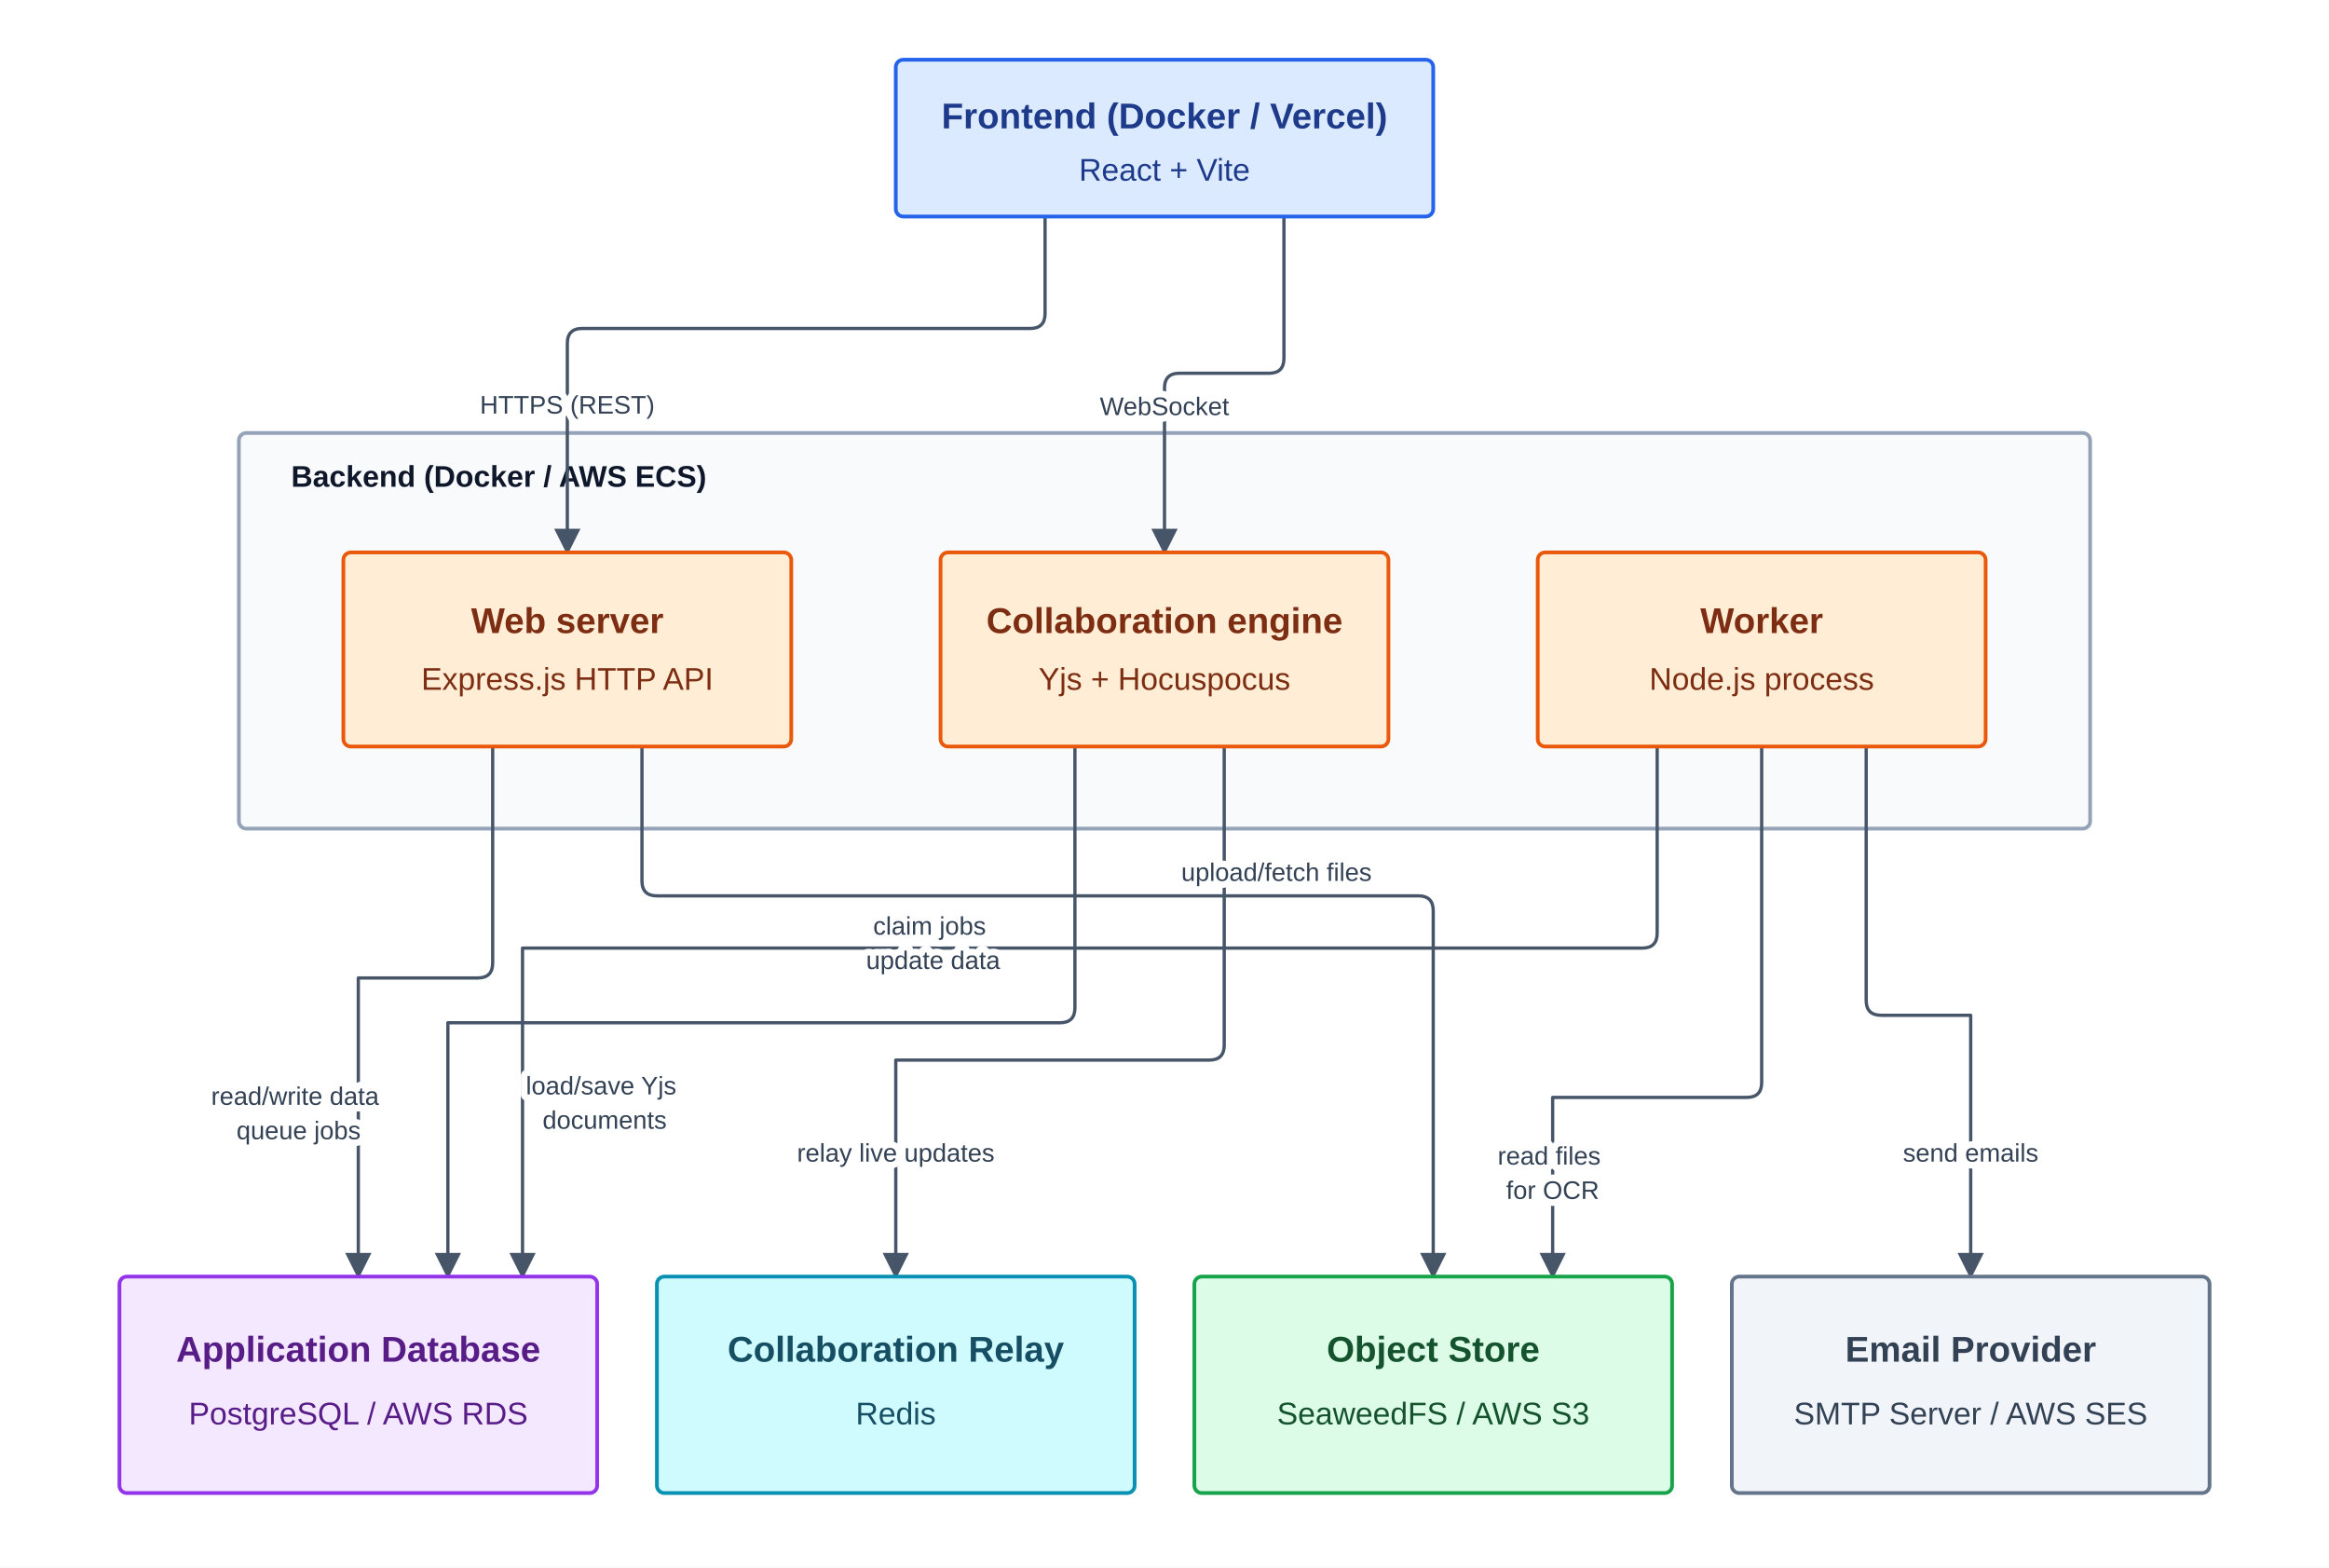
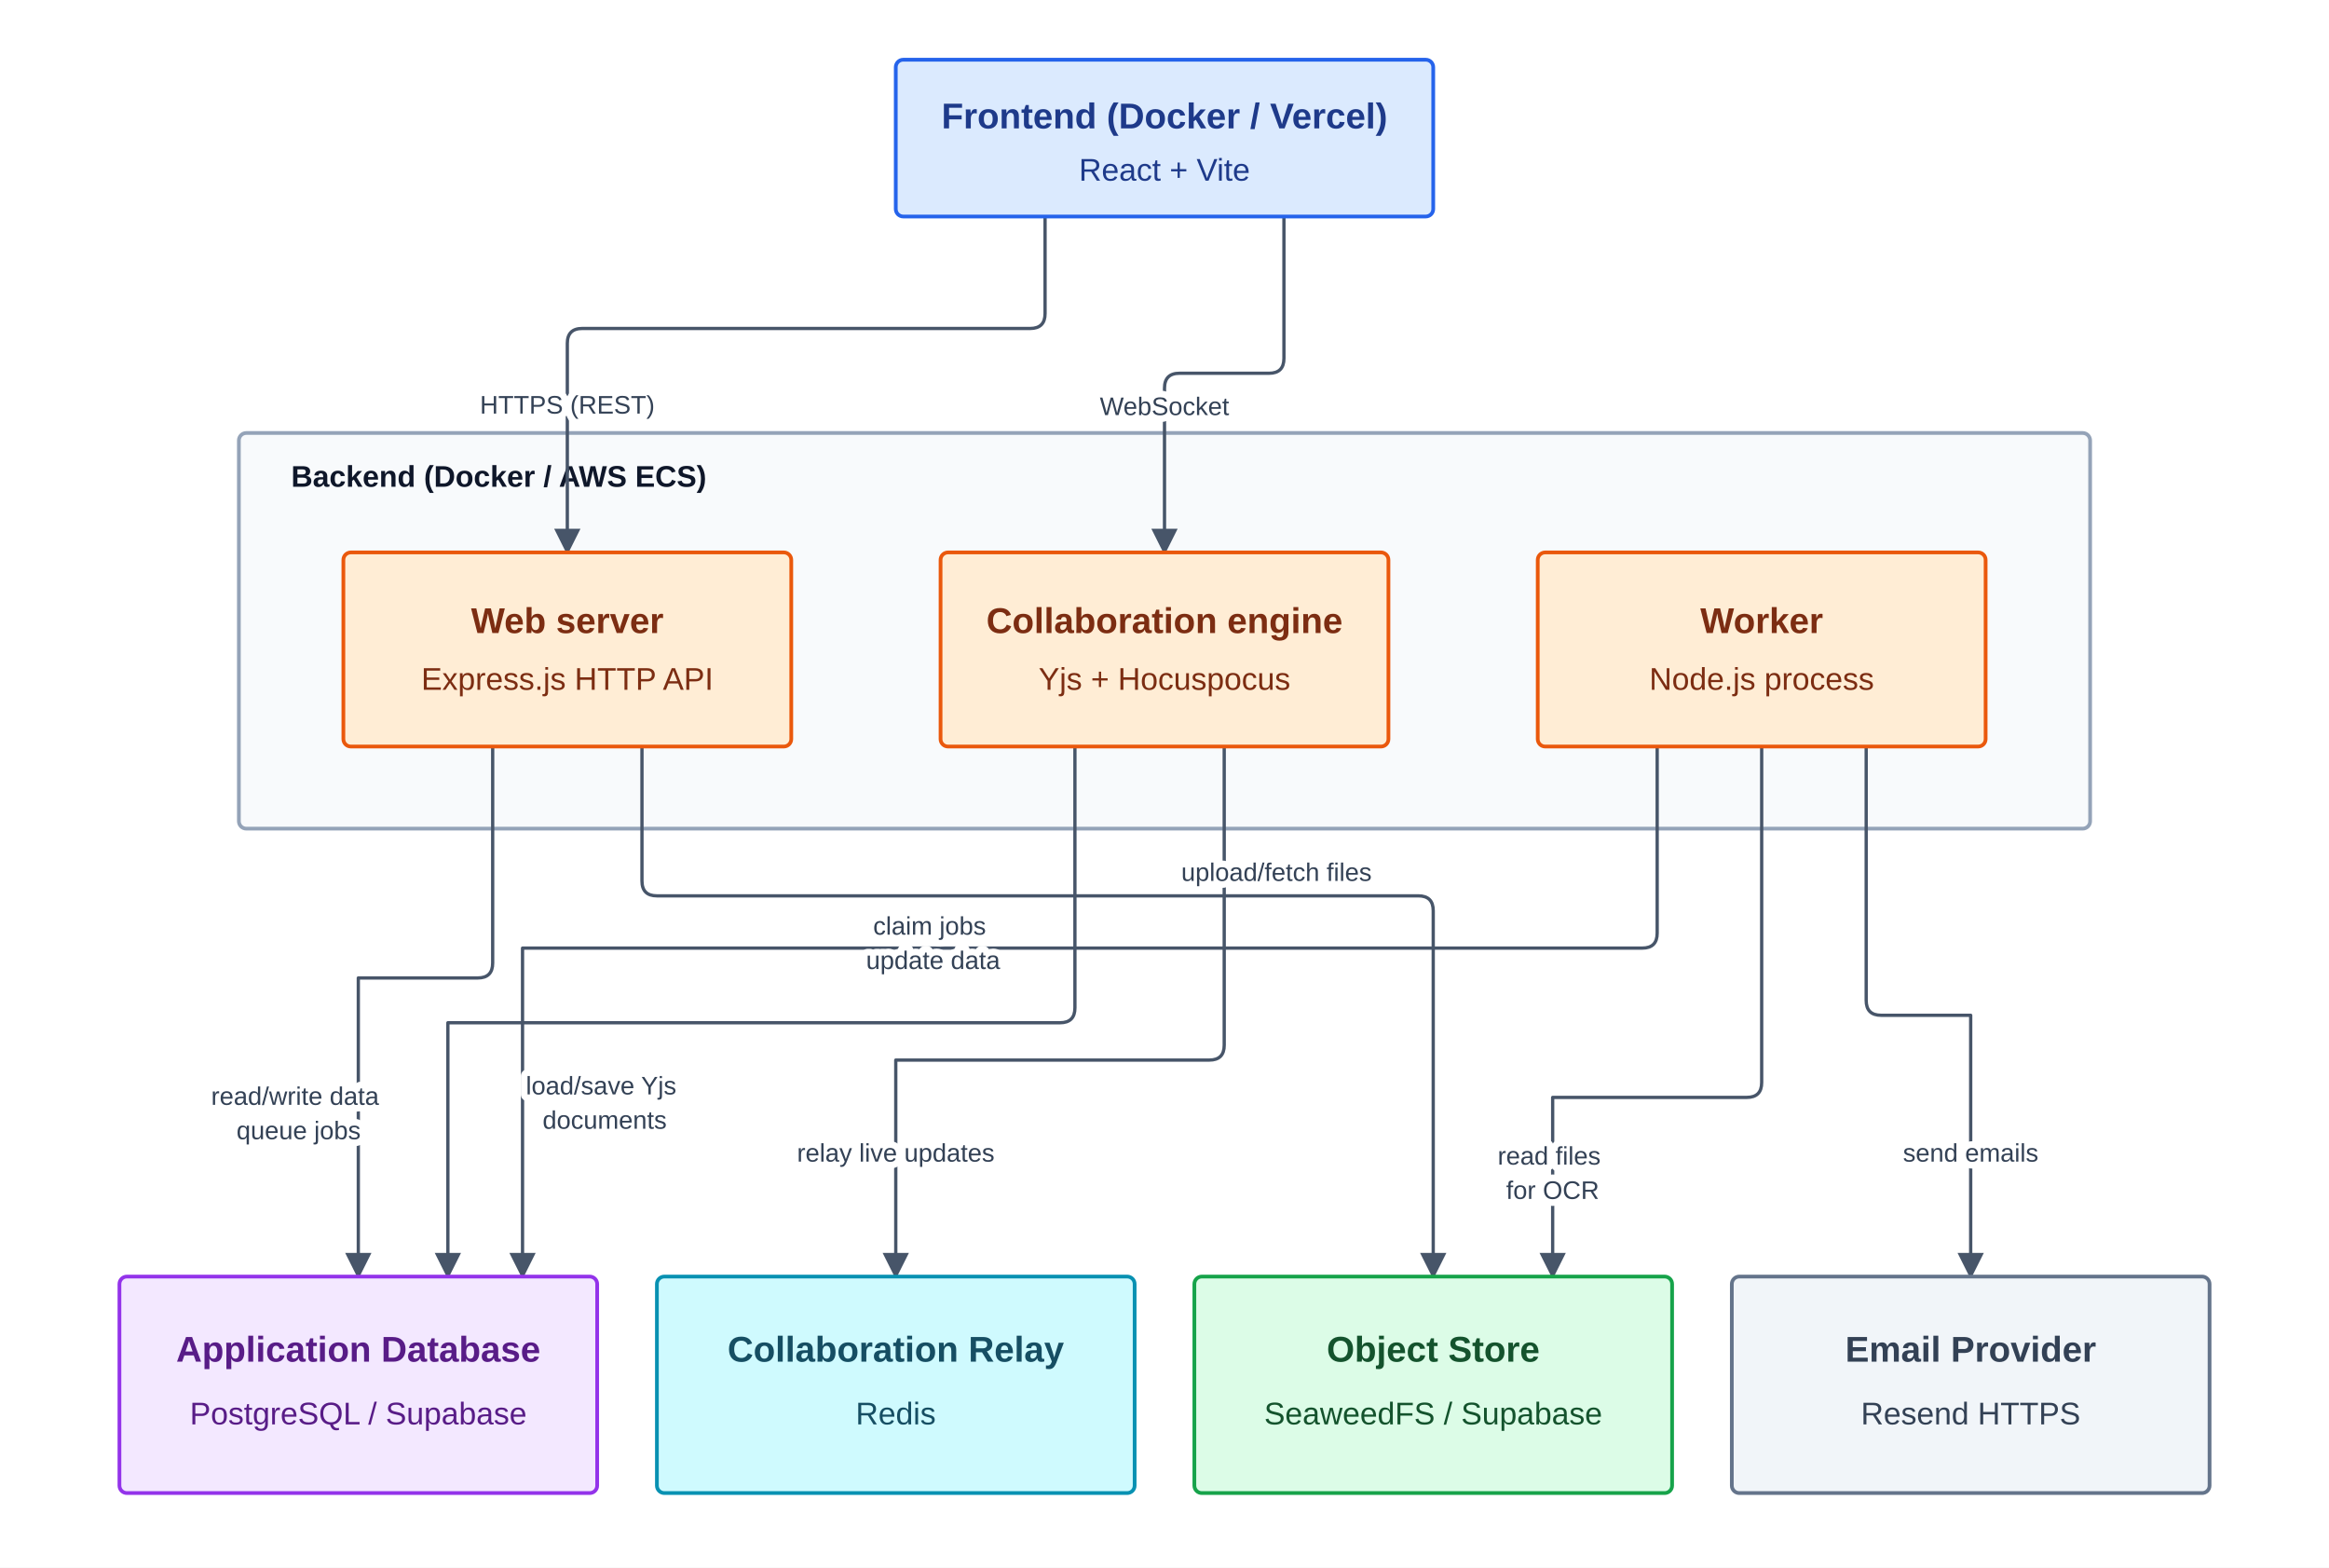
<svg xmlns="http://www.w3.org/2000/svg" width="1560" height="1050" viewBox="0 0 1560 1050" role="img" aria-labelledby="title description">
  <defs>
    <marker id="arrow" viewBox="0 0 10 10" refX="9" refY="5" markerWidth="8" markerHeight="8" orient="auto-start-reverse">
      <path d="M 0 0 L 10 5 L 0 10 z" fill="#475569" />
    </marker>
  </defs>
  <style>
    .box { stroke-width: 2.5; }
    .wire { fill: none; stroke: #475569; stroke-width: 2.2; stroke-linecap: round; stroke-linejoin: round; marker-end: url(#arrow); }
    .caption { fill: #334155; font: 17px Arial, Helvetica, sans-serif; text-anchor: middle; paint-order: stroke; stroke: white; stroke-width: 9px; stroke-linejoin: round; }
    .title { font: 600 24px Arial, Helvetica, sans-serif; text-anchor: middle; }
    .subtitle { font: 21px Arial, Helvetica, sans-serif; text-anchor: middle; }
  </style>
  <rect width="1560" height="1050" fill="white" />
  <rect class="box" x="160" y="290" width="1240" height="265" rx="5" fill="#F8FAFC" stroke="#94A3B8" />
  <text x="195" y="326" fill="#0F172A" font-family="Arial, Helvetica, sans-serif" font-size="20" font-weight="700">Backend (Docker / AWS ECS)</text>
  <g aria-label="Connections">
    <path class="wire" d="M 700 145 L 700 210 Q 700 220 690 220 L 390 220 Q 380 220 380 230 L 380 370" />
    <path class="wire" d="M 860 145 L 860 240 Q 860 250 850 250 L 790 250 Q 780 250 780 260 L 780 370" />
    <path class="wire" d="M 330 500 L 330 645 Q 330 655 320 655 L 240 655 L 240 855" />
    <path class="wire" d="M 430 500 L 430 590 Q 430 600 440 600 L 950 600 Q 960 600 960 610 L 960 855" />
    <path class="wire" d="M 720 500 L 720 675 Q 720 685 710 685 L 300 685 L 300 855" />
    <path class="wire" d="M 820 500 L 820 700 Q 820 710 810 710 L 600 710 L 600 855" />
    <path class="wire" d="M 1110 500 L 1110 625 Q 1110 635 1100 635 L 350 635 L 350 855" />
    <path class="wire" d="M 1180 500 L 1180 725 Q 1180 735 1170 735 L 1040 735 L 1040 855" />
    <path class="wire" d="M 1250 500 L 1250 670 Q 1250 680 1260 680 L 1320 680 L 1320 855" />
  </g>
  <rect class="box" x="600" y="40" width="360" height="105" rx="5" fill="#DBEAFE" stroke="#2563EB" />
  <text class="title" x="780" y="86" fill="#1E3A8A">Frontend (Docker / Vercel)</text>
  <text class="subtitle" x="780" y="121" fill="#1E3A8A">React + Vite</text>
  <rect class="box" x="230" y="370" width="300" height="130" rx="5" fill="#FFEDD5" stroke="#EA580C" />
  <text class="title" x="380" y="424" fill="#7C2D12">Web server</text>
  <text class="subtitle" x="380" y="462" fill="#7C2D12">Express.js HTTP API</text>
  <rect class="box" x="630" y="370" width="300" height="130" rx="5" fill="#FFEDD5" stroke="#EA580C" />
  <text class="title" x="780" y="424" fill="#7C2D12">Collaboration engine</text>
  <text class="subtitle" x="780" y="462" fill="#7C2D12">Yjs + Hocuspocus</text>
  <rect class="box" x="1030" y="370" width="300" height="130" rx="5" fill="#FFEDD5" stroke="#EA580C" />
  <text class="title" x="1180" y="424" fill="#7C2D12">Worker</text>
  <text class="subtitle" x="1180" y="462" fill="#7C2D12">Node.js process</text>
  <text class="caption" x="380" y="277">HTTPS (REST)</text>
  <text class="caption" x="780" y="278">WebSocket</text>
  <text class="caption" x="200" y="740">
    <tspan x="200">read/write data</tspan>
    <tspan x="200" dy="23">queue jobs</tspan>
  </text>
  <text class="caption" x="855" y="590">upload/fetch files</text>
  <text class="caption" x="405" y="733">
    <tspan x="405">load/save Yjs</tspan>
    <tspan x="405" dy="23">documents</tspan>
  </text>
  <text class="caption" x="600" y="778">relay live updates</text>
  <text class="caption" x="625" y="626">
    <tspan x="625">claim jobs</tspan>
    <tspan x="625" dy="23">update data</tspan>
  </text>
  <text class="caption" x="1040" y="780">
    <tspan x="1040">read files</tspan>
    <tspan x="1040" dy="23">for OCR</tspan>
  </text>
  <text class="caption" x="1320" y="778">send emails</text>
  <rect class="box" x="80" y="855" width="320" height="145" rx="5" fill="#F3E8FF" stroke="#9333EA" />
  <text class="title" x="240" y="912" fill="#581C87">Application Database</text>
-   <text class="subtitle" x="240" y="954" fill="#581C87">PostgreSQL / AWS RDS</text>
+   <text class="subtitle" x="240" y="954" fill="#581C87">PostgreSQL / Supabase</text>
  <rect class="box" x="440" y="855" width="320" height="145" rx="5" fill="#CFFAFE" stroke="#0891B2" />
  <text class="title" x="600" y="912" fill="#164E63">Collaboration Relay</text>
  <text class="subtitle" x="600" y="954" fill="#164E63">Redis</text>
  <rect class="box" x="800" y="855" width="320" height="145" rx="5" fill="#DCFCE7" stroke="#16A34A" />
  <text class="title" x="960" y="912" fill="#14532D">Object Store</text>
-   <text class="subtitle" x="960" y="954" fill="#14532D">SeaweedFS / AWS S3</text>
+   <text class="subtitle" x="960" y="954" fill="#14532D">SeaweedFS / Supabase</text>
  <rect class="box" x="1160" y="855" width="320" height="145" rx="5" fill="#F1F5F9" stroke="#64748B" />
  <text class="title" x="1320" y="912" fill="#334155">Email Provider</text>
-   <text class="subtitle" x="1320" y="954" fill="#334155">SMTP Server / AWS SES</text>
+   <text class="subtitle" x="1320" y="954" fill="#334155">Resend HTTPS</text>
</svg>
